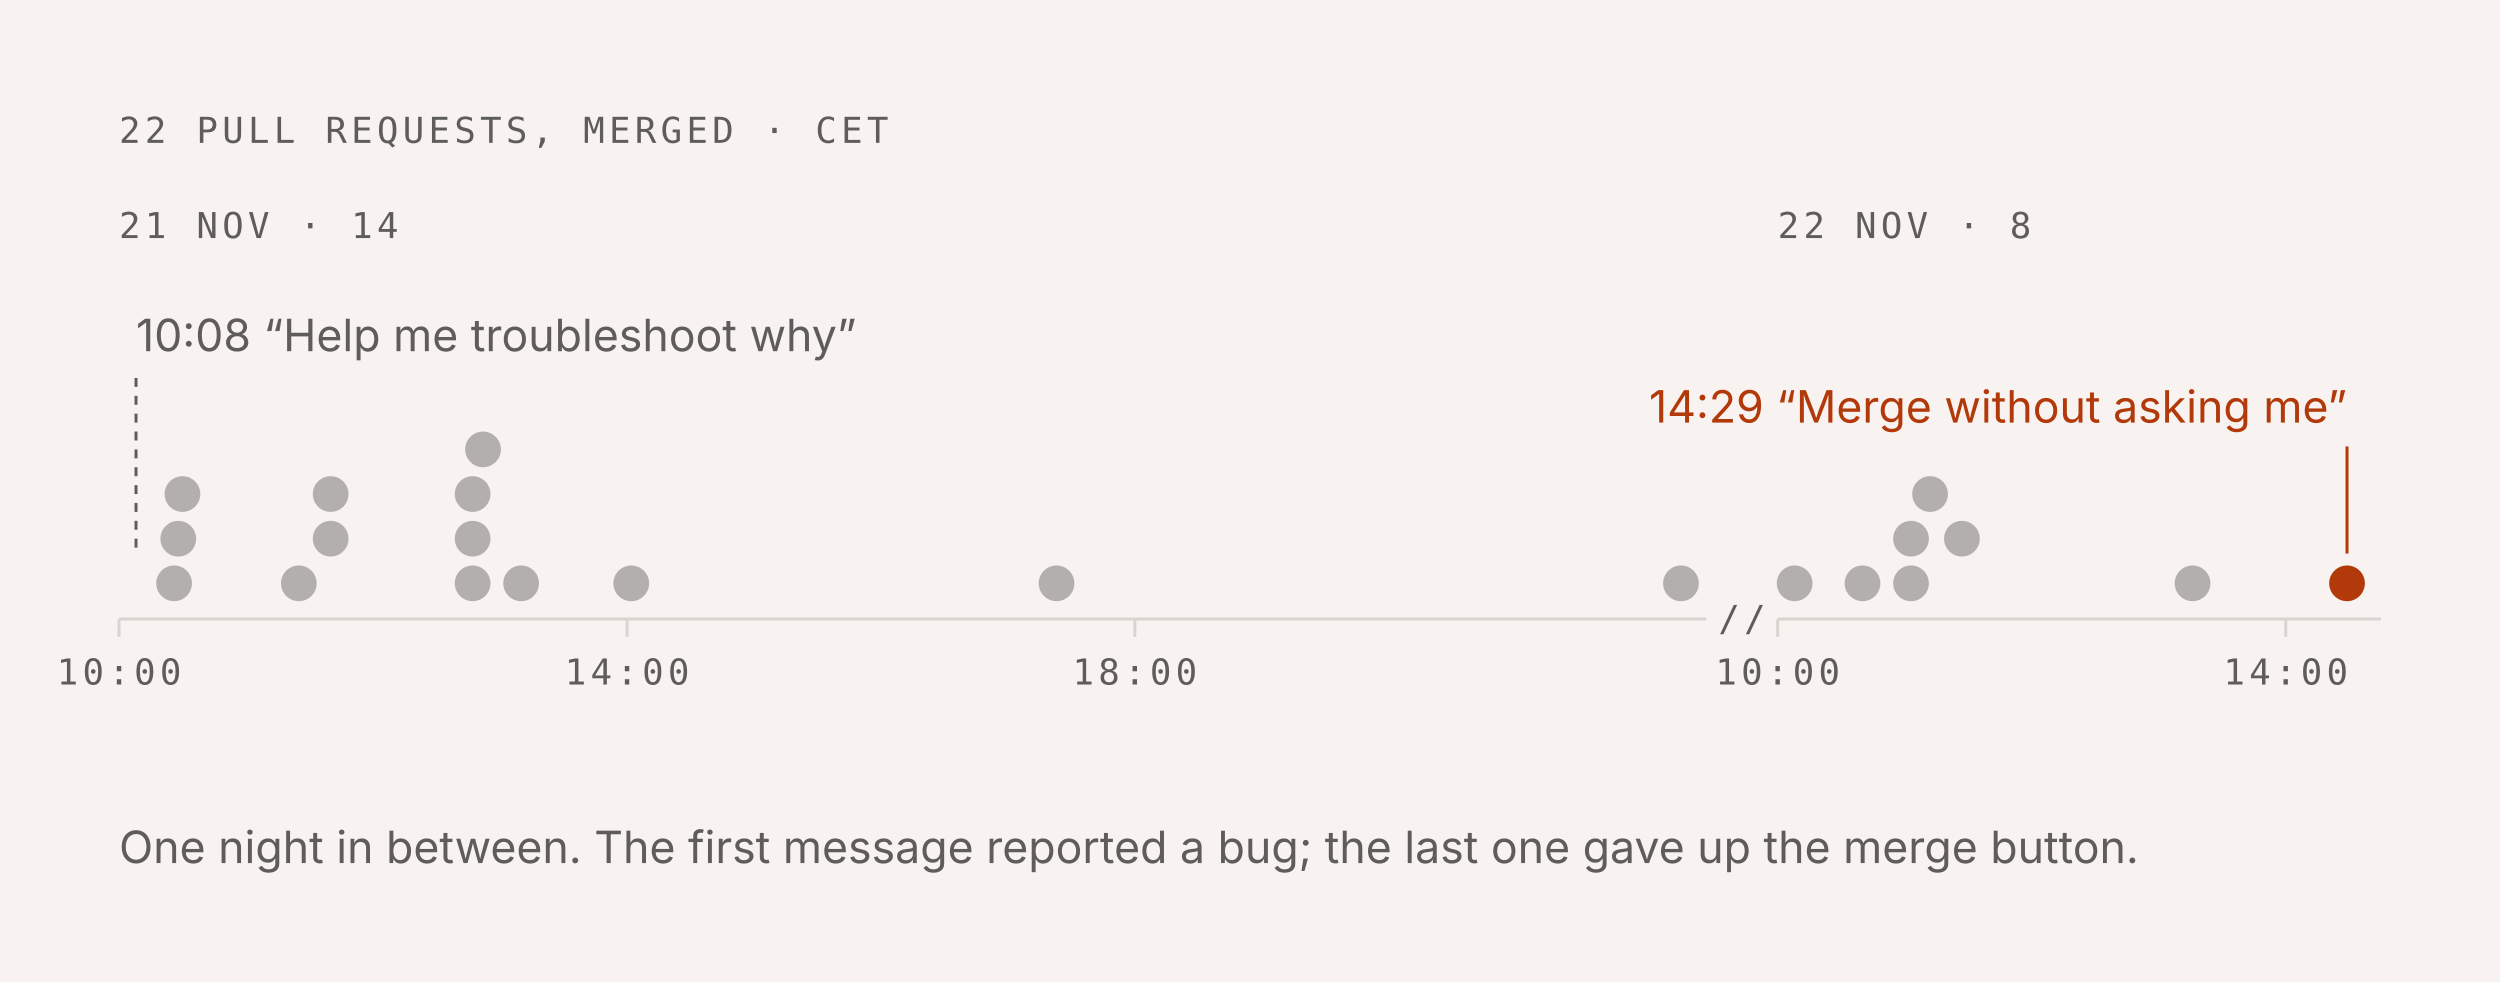
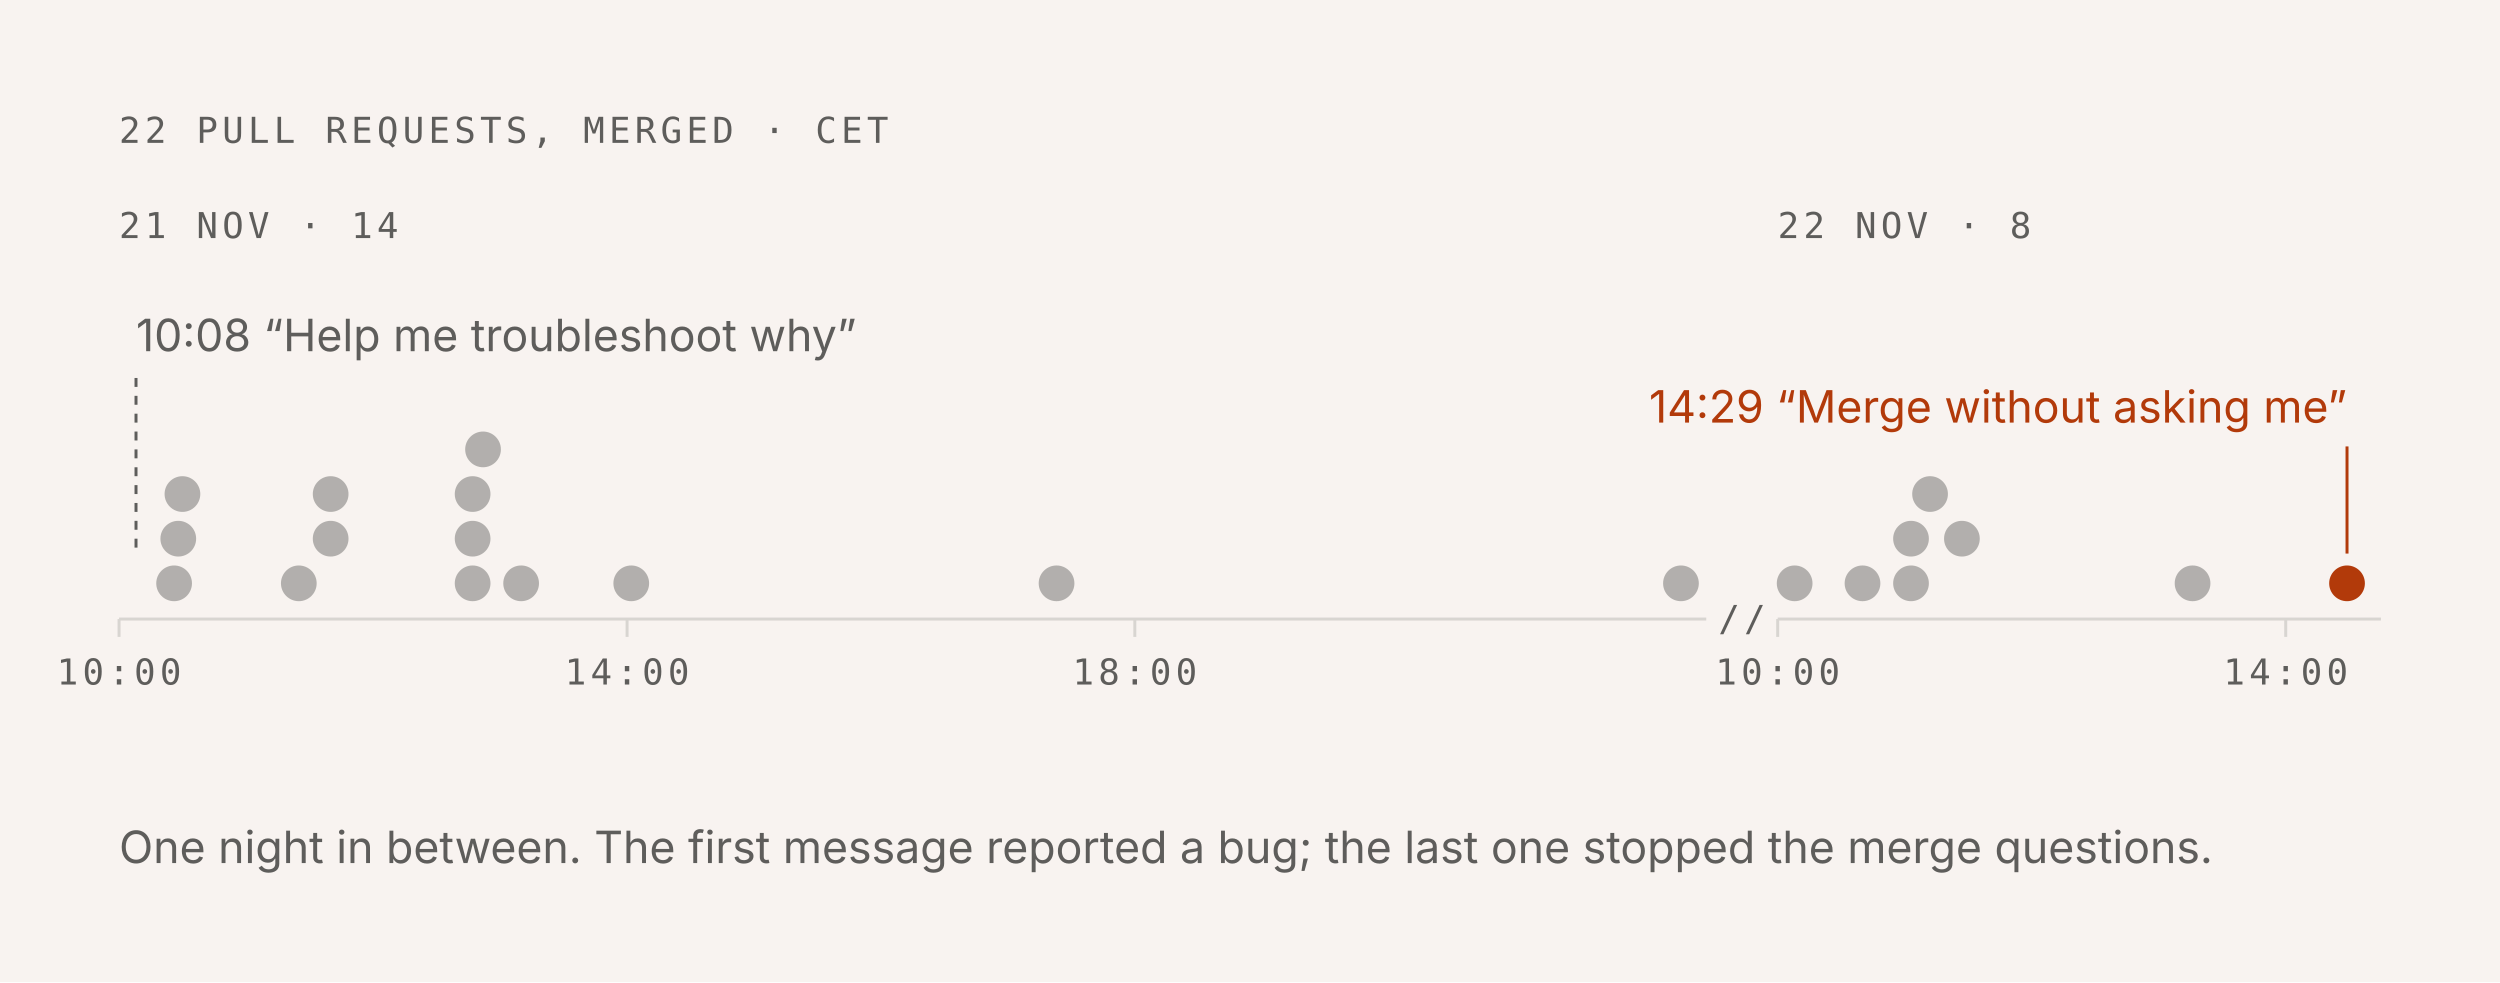
<svg xmlns="http://www.w3.org/2000/svg" viewBox="0 0 840 330" width="840" height="330" role="img" aria-labelledby="title desc">
  <style>
    .bg { fill: #f8f3f0; }
    .ink { fill: #0a0a0a; }
    .muted { fill: #5e5d5b; }
    .rule { stroke: #d8d5d1; }
    .ctx { fill: #5e5d5b; fill-opacity: 0.45; }
    .hot, .hotText { fill: #b23a0a; }
    .hotline { stroke: #b23a0a; }
    .mutedline { stroke: #5e5d5b; }
    .mono { font-family: "JetBrains Mono", ui-monospace, "SF Mono", Menlo, Consolas, monospace; font-size: 12px; letter-spacing: 0.12em; }
    .label { font-family: "DM Sans", -apple-system, BlinkMacSystemFont, "Segoe UI", Inter, Roboto, "Helvetica Neue", Arial, sans-serif; font-size: 15px; }
    @media (prefers-color-scheme: dark) {
      .bg { fill: #1b1818; }
      .ink { fill: #f2efea; }
      .muted { fill: #a8a29c; }
      .rule { stroke: #3a3436; }
      .ctx { fill: #a8a29c; fill-opacity: 0.45; }
      .hot, .hotText { fill: #fb923c; }
      .hotline { stroke: #fb923c; }
      .mutedline { stroke: #a8a29c; }
    }
  </style>
  <rect class="bg" width="840" height="330" />
  <text class="mono muted" x="40" y="48">22 PULL REQUESTS, MERGED · CET</text>
  <text class="mono muted" x="40" y="80">21 NOV · 14</text>
  <text class="mono muted" x="597.3" y="80">22 NOV · 8</text>
  <line class="rule" x1="40" y1="208" x2="573.3" y2="208" stroke-width="1" />
  <line class="rule" x1="597.3" y1="208" x2="800" y2="208" stroke-width="1" />
  <text class="mono muted" x="585.3" y="212" text-anchor="middle">//</text>
  <line class="rule" x1="40.0" y1="208" x2="40.0" y2="214" stroke-width="1" />
  <text class="mono muted" x="40.0" y="230" text-anchor="middle">10:00</text>
  <line class="rule" x1="210.7" y1="208" x2="210.7" y2="214" stroke-width="1" />
  <text class="mono muted" x="210.7" y="230" text-anchor="middle">14:00</text>
  <line class="rule" x1="381.3" y1="208" x2="381.3" y2="214" stroke-width="1" />
  <text class="mono muted" x="381.3" y="230" text-anchor="middle">18:00</text>
  <line class="rule" x1="597.3" y1="208" x2="597.3" y2="214" stroke-width="1" />
  <text class="mono muted" x="597.3" y="230" text-anchor="middle">10:00</text>
  <line class="rule" x1="768.0" y1="208" x2="768.0" y2="214" stroke-width="1" />
  <text class="mono muted" x="768.0" y="230" text-anchor="middle">14:00</text>
  <circle class="ctx" cx="58.5" cy="196" r="6" />
  <circle class="ctx" cx="59.9" cy="181" r="6" />
  <circle class="ctx" cx="61.3" cy="166" r="6" />
  <circle class="ctx" cx="100.4" cy="196" r="6" />
  <circle class="ctx" cx="111.1" cy="181" r="6" />
  <circle class="ctx" cx="111.1" cy="166" r="6" />
  <circle class="ctx" cx="158.8" cy="196" r="6" />
  <circle class="ctx" cx="158.8" cy="181" r="6" />
  <circle class="ctx" cx="158.8" cy="166" r="6" />
  <circle class="ctx" cx="162.3" cy="151" r="6" />
  <circle class="ctx" cx="175.1" cy="196" r="6" />
  <circle class="ctx" cx="212.1" cy="196" r="6" />
  <circle class="ctx" cx="355.0" cy="196" r="6" />
  <circle class="ctx" cx="564.8" cy="196" r="6" />
  <circle class="ctx" cx="603.0" cy="196" r="6" />
  <circle class="ctx" cx="625.8" cy="196" r="6" />
  <circle class="ctx" cx="642.1" cy="196" r="6" />
  <circle class="ctx" cx="642.1" cy="181" r="6" />
  <circle class="ctx" cx="648.5" cy="166" r="6" />
  <circle class="ctx" cx="659.2" cy="181" r="6" />
  <circle class="ctx" cx="736.7" cy="196" r="6" />
  <circle class="hot" cx="788.6" cy="196" r="6" />
  <line class="mutedline" x1="45.7" y1="184" x2="45.7" y2="124" stroke-width="1" stroke-dasharray="3 3" />
  <text class="label muted" x="45.7" y="118">10:08 “Help me troubleshoot why”</text>
  <line class="hotline" x1="788.6" y1="186" x2="788.6" y2="150" stroke-width="1" />
  <text class="label hotText" x="788.6" y="142" text-anchor="end">14:29 “Merge without asking me”</text>
-   <text class="label muted" x="40" y="290">One night in between. The first message reported a bug; the last one gave up the merge button.</text>
+   <text class="label muted" x="40" y="290">One night in between. The first message reported a bug; the last one stopped the merge questions.</text>
</svg>
